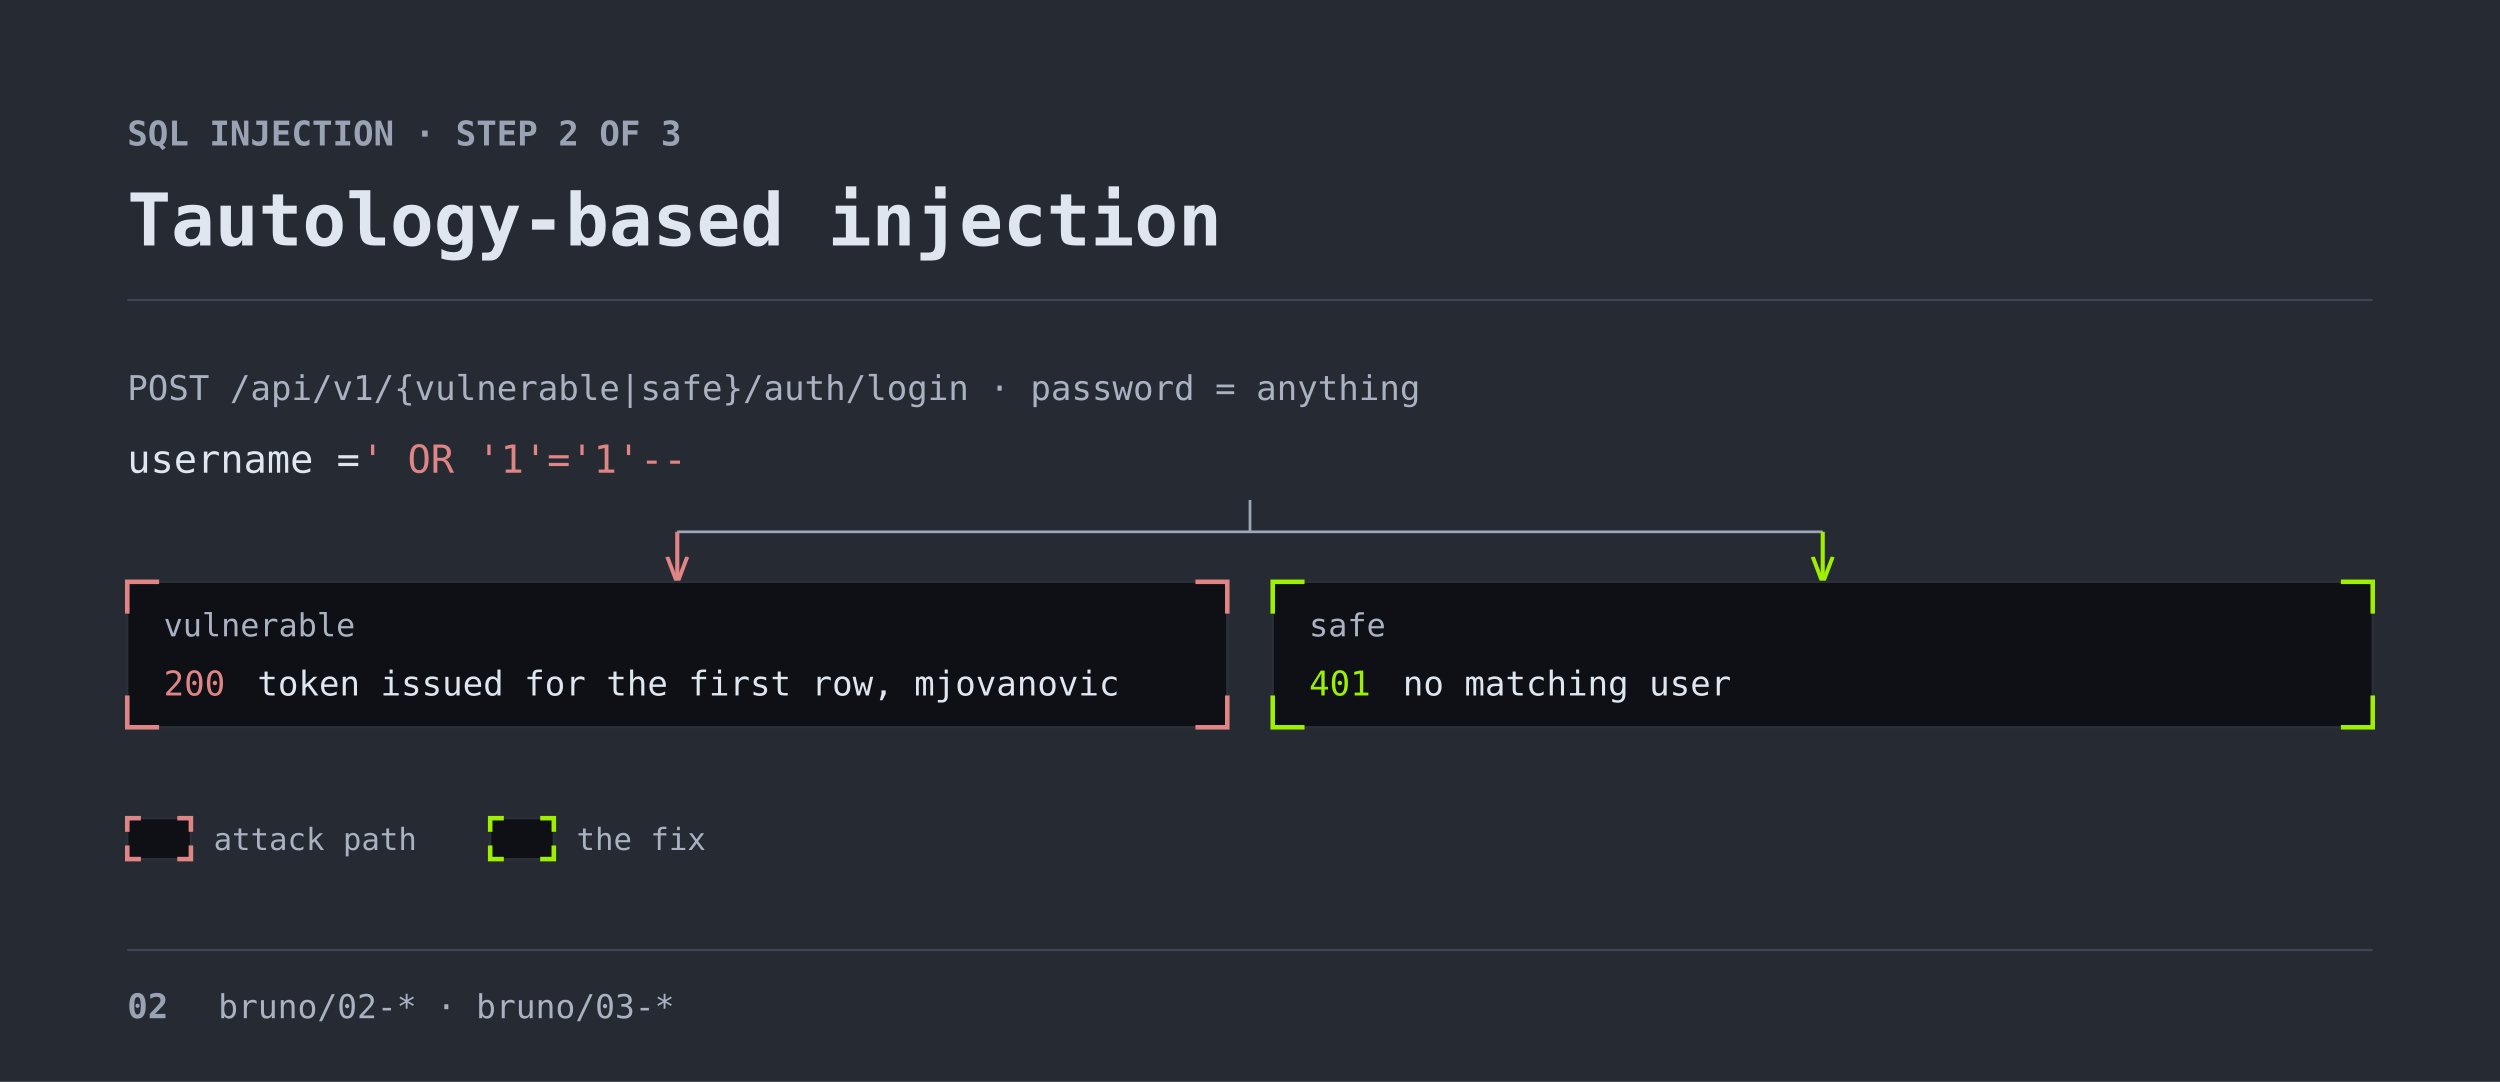
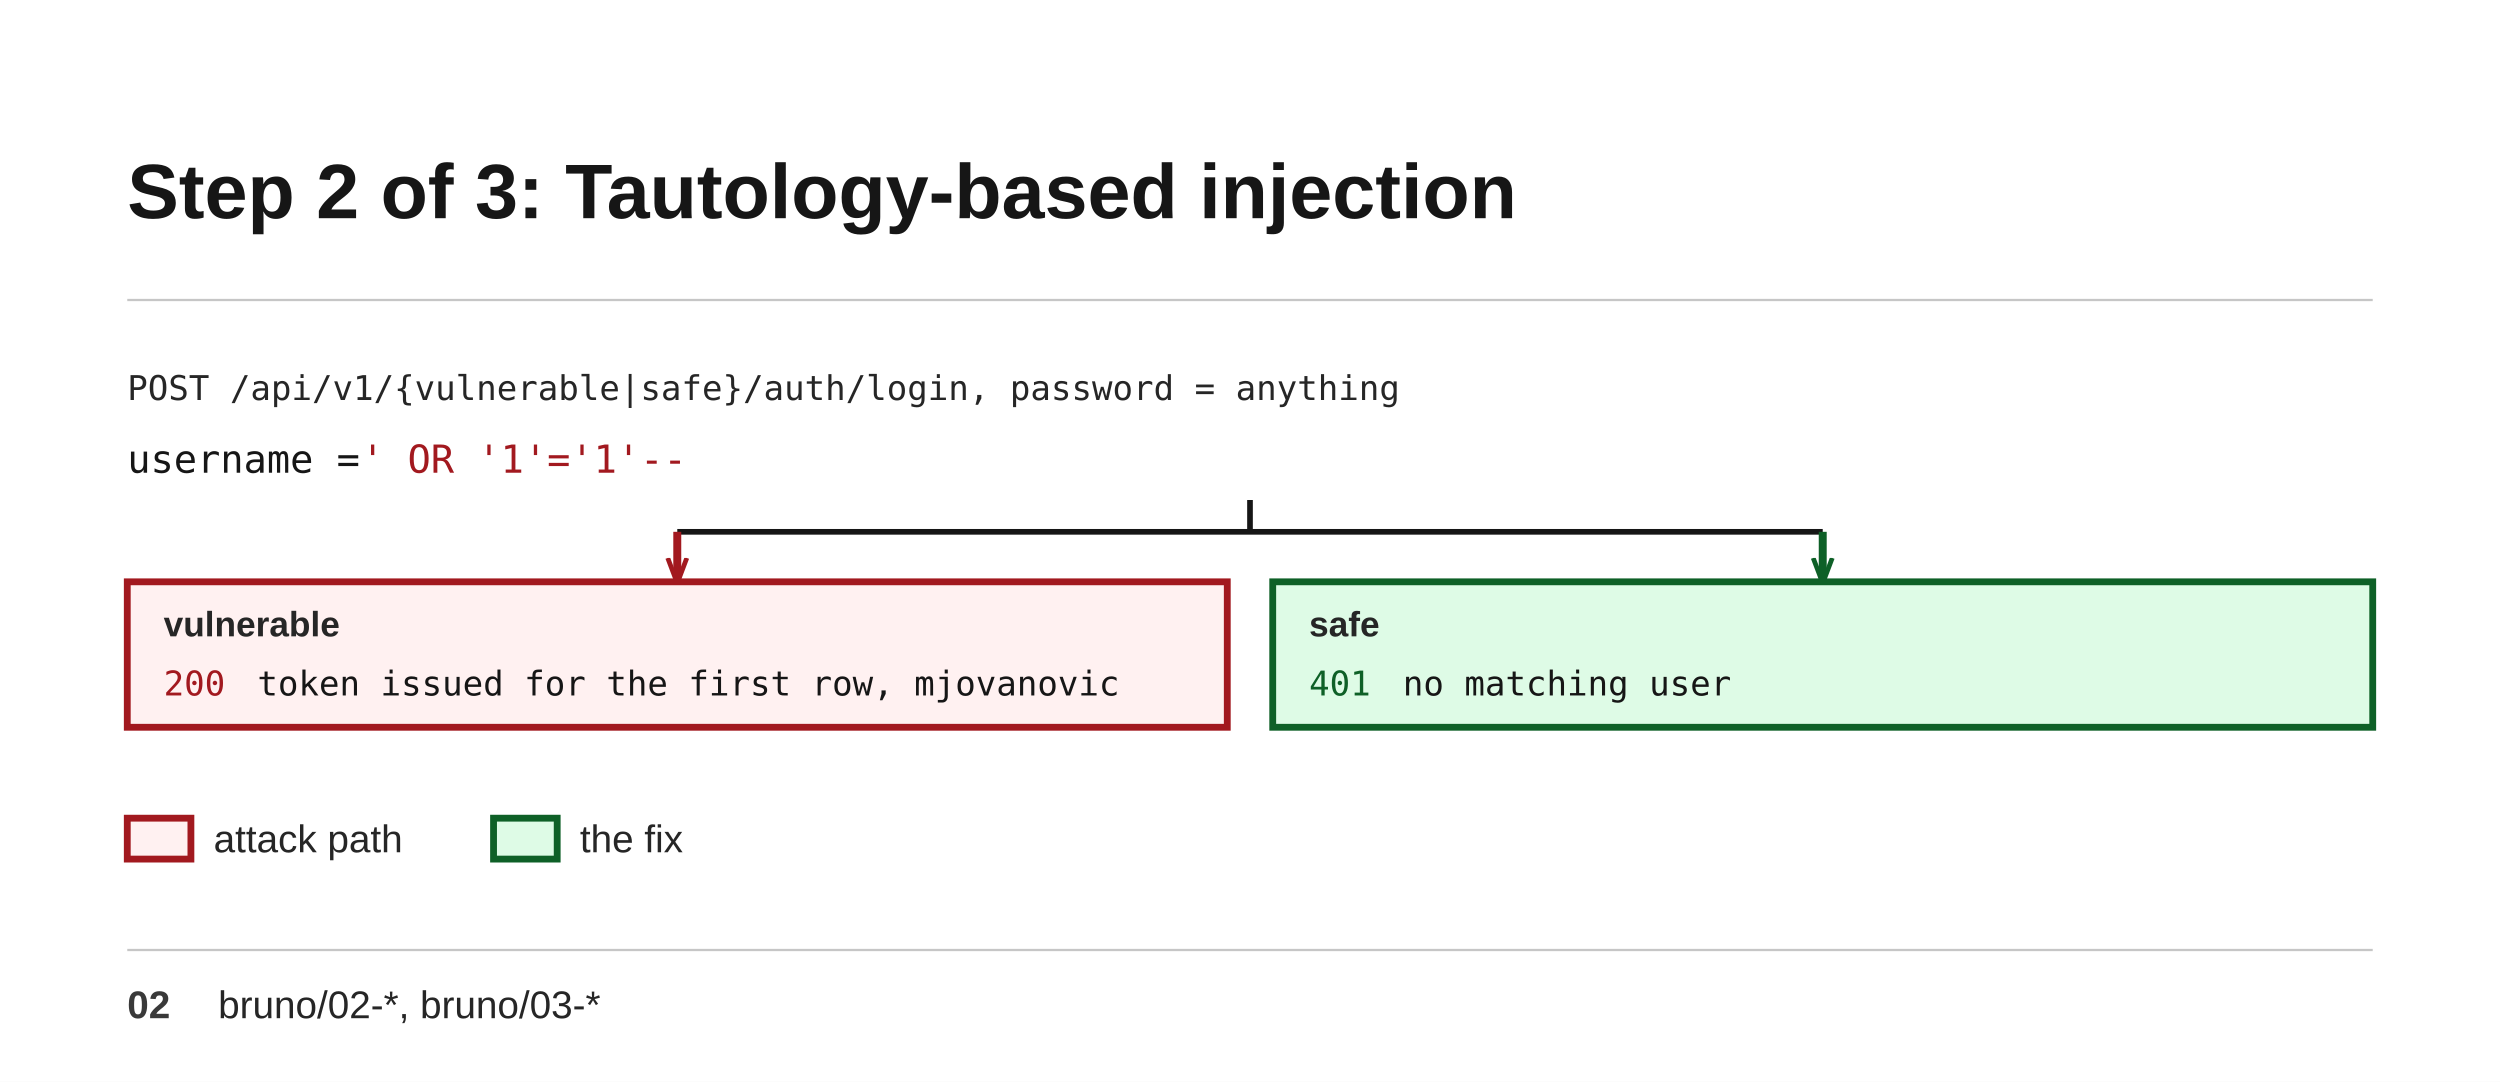
<svg xmlns="http://www.w3.org/2000/svg" viewBox="0 0 1100 476" width="1100" height="476" role="img" aria-labelledby="t d">
  <defs>
-     <marker id="to" viewBox="0 0 8 8" refX="7" refY="4" markerWidth="7" markerHeight="7" orient="auto-start-reverse">
-       <path d="M0,1.2 L7.4,4 L0,6.8" fill="none" stroke="#9DA6B7" stroke-width="1.1" />
+     <marker id="to" viewBox="0 0 8 8" refX="7" refY="4" markerWidth="12" markerHeight="12" markerUnits="userSpaceOnUse" orient="auto-start-reverse">
+       <path d="M0,1.2 L7.4,4 L0,6.8" fill="none" stroke="#161616" stroke-width="1.4" />
    </marker>
-     <marker id="to-ink" viewBox="0 0 8 8" refX="7" refY="4" markerWidth="7" markerHeight="7" orient="auto-start-reverse">
-       <path d="M0,1.2 L7.4,4 L0,6.8" fill="none" stroke="#E0E6F0" stroke-width="1.1" />
+     <marker id="to-ink" viewBox="0 0 8 8" refX="7" refY="4" markerWidth="12" markerHeight="12" markerUnits="userSpaceOnUse" orient="auto-start-reverse">
+       <path d="M0,1.2 L7.4,4 L0,6.8" fill="none" stroke="#161616" stroke-width="1.4" />
    </marker>
-     <marker id="to-accent" viewBox="0 0 8 8" refX="7" refY="4" markerWidth="7" markerHeight="7" orient="auto-start-reverse">
-       <path d="M0,1.2 L7.4,4 L0,6.8" fill="none" stroke="#E08585" stroke-width="1.1" />
+     <marker id="to-accent" viewBox="0 0 8 8" refX="7" refY="4" markerWidth="12" markerHeight="12" markerUnits="userSpaceOnUse" orient="auto-start-reverse">
+       <path d="M0,1.2 L7.4,4 L0,6.8" fill="none" stroke="#A2191F" stroke-width="1.4" />
    </marker>
-     <marker id="to-safe" viewBox="0 0 8 8" refX="7" refY="4" markerWidth="7" markerHeight="7" orient="auto-start-reverse">
-       <path d="M0,1.2 L7.4,4 L0,6.8" fill="none" stroke="#9FEF00" stroke-width="1.1" />
+     <marker id="to-safe" viewBox="0 0 8 8" refX="7" refY="4" markerWidth="12" markerHeight="12" markerUnits="userSpaceOnUse" orient="auto-start-reverse">
+       <path d="M0,1.2 L7.4,4 L0,6.8" fill="none" stroke="#0E6027" stroke-width="1.4" />
    </marker>
  </defs>
-   <rect width="1100" height="476" fill="#252A33" />
-   <text x="56" y="64" fill="#9AA3B4" font-family="Consolas, 'Cascadia Mono', 'SF Mono', Menlo, monospace" font-size="15" font-weight="700" xml:space="preserve" textLength="222.75" lengthAdjust="spacingAndGlyphs">SQL INJECTION · STEP 2 OF 3</text>
-   <text x="56" y="108" fill="#E0E6F0" font-family="Consolas, 'Cascadia Mono', 'SF Mono', Menlo, monospace" font-size="32" font-weight="700" xml:space="preserve" textLength="440.0" lengthAdjust="spacingAndGlyphs">Tautology-based injection</text>
-   <polyline points="56,132 1044,132" fill="none" stroke="#3F4552" stroke-width="1" />
-   <text x="56" y="176" fill="#AAB2C2" font-family="Consolas, 'Cascadia Mono', 'SF Mono', Menlo, monospace" font-size="15" font-weight="400" xml:space="preserve" textLength="519.75" lengthAdjust="spacingAndGlyphs">POST /api/v1/{vulnerable|safe}/auth/login · password = anything</text>
-   <text x="56" y="208" fill="#E0E6F0" font-family="Consolas, 'Cascadia Mono', 'SF Mono', Menlo, monospace" font-size="17" font-weight="400" xml:space="preserve" textLength="102.85" lengthAdjust="spacingAndGlyphs">username = </text>
-   <text x="158.85" y="208" fill="#E08585" font-family="Consolas, 'Cascadia Mono', 'SF Mono', Menlo, monospace" font-size="17" font-weight="400" xml:space="preserve" textLength="130.9" lengthAdjust="spacingAndGlyphs">' OR '1'='1'--</text>
-   <polyline points="550.0,220 550.0,234" fill="none" stroke="#9DA6B7" stroke-width="1.2" />
-   <polyline points="298.0,234 802.0,234" fill="none" stroke="#9DA6B7" stroke-width="1.2" />
-   <polyline points="298.0,234 298.0,256" fill="none" stroke="#E08585" stroke-width="1.8" marker-end="url(#to-accent)" />
-   <polyline points="802.0,234 802.0,256" fill="none" stroke="#9FEF00" stroke-width="1.8" marker-end="url(#to-safe)" />
-   <rect x="56" y="256" width="484" height="64" rx="0" fill="#0E1015" stroke="#2A2F38" stroke-width="1" stroke-opacity="1" />
-   <path class="corners corners-attack" d="M56,270 V256 H70 M540,270 V256 H526 M56,306 V320 H70 M540,306 V320 H526" fill="none" stroke="#E08585" stroke-width="2" />
-   <text x="72" y="280" fill="#AAB2C2" font-family="Consolas, 'Cascadia Mono', 'SF Mono', Menlo, monospace" font-size="14" font-weight="400" xml:space="preserve" textLength="77.0" lengthAdjust="spacingAndGlyphs">vulnerable</text>
-   <text x="72" y="306" fill="#E08585" font-family="Consolas, 'Cascadia Mono', 'SF Mono', Menlo, monospace" font-size="15" font-weight="400" xml:space="preserve" textLength="41.25" lengthAdjust="spacingAndGlyphs">200  </text>
-   <text x="113.25" y="306" fill="#E0E6F0" font-family="Consolas, 'Cascadia Mono', 'SF Mono', Menlo, monospace" font-size="15" font-weight="400" xml:space="preserve" textLength="346.5" lengthAdjust="spacingAndGlyphs">token issued for the first row, mjovanovic</text>
-   <rect x="560" y="256" width="484" height="64" rx="0" fill="#0E1015" stroke="#2A2F38" stroke-width="1" stroke-opacity="1" />
-   <path class="corners corners-fix" d="M560,270 V256 H574 M1044,270 V256 H1030 M560,306 V320 H574 M1044,306 V320 H1030" fill="none" stroke="#9FEF00" stroke-width="2" />
-   <text x="576" y="280" fill="#AAB2C2" font-family="Consolas, 'Cascadia Mono', 'SF Mono', Menlo, monospace" font-size="14" font-weight="400" xml:space="preserve" textLength="30.8" lengthAdjust="spacingAndGlyphs">safe</text>
-   <text x="576" y="306" fill="#9FEF00" font-family="Consolas, 'Cascadia Mono', 'SF Mono', Menlo, monospace" font-size="15" font-weight="400" xml:space="preserve" textLength="41.25" lengthAdjust="spacingAndGlyphs">401  </text>
-   <text x="617.25" y="306" fill="#E0E6F0" font-family="Consolas, 'Cascadia Mono', 'SF Mono', Menlo, monospace" font-size="15" font-weight="400" xml:space="preserve" textLength="132.0" lengthAdjust="spacingAndGlyphs">no matching user</text>
+   <rect width="1100" height="476" fill="#FFFFFF" />
+   <text x="56" y="96" fill="#161616" font-family="Arial, 'Liberation Sans', Helvetica, sans-serif" font-size="34" font-weight="700" xml:space="preserve" textLength="614.01" lengthAdjust="spacingAndGlyphs">Step 2 of 3: Tautology-based injection</text>
+   <polyline points="56,132 1044,132" fill="none" stroke="#C6C6C6" stroke-width="1" />
+   <text x="56" y="176" fill="#262626" font-family="Consolas, 'Cascadia Mono', 'SF Mono', Menlo, monospace" font-size="15" font-weight="400" xml:space="preserve" textLength="511.5" lengthAdjust="spacingAndGlyphs">POST /api/v1/{vulnerable|safe}/auth/login, password = anything</text>
+   <text x="56" y="208" fill="#161616" font-family="Consolas, 'Cascadia Mono', 'SF Mono', Menlo, monospace" font-size="17" font-weight="400" xml:space="preserve" textLength="102.85" lengthAdjust="spacingAndGlyphs">username = </text>
+   <text x="158.85" y="208" fill="#A2191F" font-family="Consolas, 'Cascadia Mono', 'SF Mono', Menlo, monospace" font-size="17" font-weight="400" xml:space="preserve" textLength="130.9" lengthAdjust="spacingAndGlyphs">' OR '1'='1'--</text>
+   <polyline points="550.0,220 550.0,234" fill="none" stroke="#161616" stroke-width="2.5" />
+   <polyline points="298.0,234 802.0,234" fill="none" stroke="#161616" stroke-width="2.5" />
+   <polyline points="298.0,234 298.0,256" fill="none" stroke="#A2191F" stroke-width="3.5" marker-end="url(#to-accent)" />
+   <polyline points="802.0,234 802.0,256" fill="none" stroke="#0E6027" stroke-width="3.5" marker-end="url(#to-safe)" />
+   <rect x="56" y="256" width="484" height="64" fill="#FFF1F1" stroke="#A2191F" stroke-width="3" class="frame frame-attack" />
+   <text x="72" y="280" fill="#262626" font-family="Arial, 'Liberation Sans', Helvetica, sans-serif" font-size="15.5" font-weight="700" xml:space="preserve" textLength="77.53" lengthAdjust="spacingAndGlyphs">vulnerable</text>
+   <text x="72" y="306" fill="#A2191F" font-family="Consolas, 'Cascadia Mono', 'SF Mono', Menlo, monospace" font-size="15" font-weight="400" xml:space="preserve" textLength="41.25" lengthAdjust="spacingAndGlyphs">200  </text>
+   <text x="113.25" y="306" fill="#161616" font-family="Consolas, 'Cascadia Mono', 'SF Mono', Menlo, monospace" font-size="15" font-weight="400" xml:space="preserve" textLength="346.5" lengthAdjust="spacingAndGlyphs">token issued for the first row, mjovanovic</text>
+   <rect x="560" y="256" width="484" height="64" fill="#DEFBE6" stroke="#0E6027" stroke-width="3" class="frame frame-fix" />
+   <text x="576" y="280" fill="#262626" font-family="Arial, 'Liberation Sans', Helvetica, sans-serif" font-size="15.5" font-weight="700" xml:space="preserve" textLength="31.02" lengthAdjust="spacingAndGlyphs">safe</text>
+   <text x="576" y="306" fill="#0E6027" font-family="Consolas, 'Cascadia Mono', 'SF Mono', Menlo, monospace" font-size="15" font-weight="400" xml:space="preserve" textLength="41.25" lengthAdjust="spacingAndGlyphs">401  </text>
+   <text x="617.25" y="306" fill="#161616" font-family="Consolas, 'Cascadia Mono', 'SF Mono', Menlo, monospace" font-size="15" font-weight="400" xml:space="preserve" textLength="132.0" lengthAdjust="spacingAndGlyphs">no matching user</text>
  <g class="key">
-     <rect x="56" y="360" width="28" height="18" rx="0" fill="#0E1015" stroke="#2A2F38" stroke-width="1" stroke-opacity="1" />
-     <path class="corners" d="M56,366 V360 H62 M84,366 V360 H78 M56,372 V378 H62 M84,372 V378 H78" fill="none" stroke="#E08585" stroke-width="2" />
-     <text x="94" y="374" fill="#AAB2C2" font-family="Consolas, 'Cascadia Mono', 'SF Mono', Menlo, monospace" font-size="13.5" font-weight="400" xml:space="preserve" textLength="81.68" lengthAdjust="spacingAndGlyphs">attack path</text>
-     <rect x="215.68" y="360" width="28" height="18" rx="0" fill="#0E1015" stroke="#2A2F38" stroke-width="1" stroke-opacity="1" />
-     <path class="corners" d="M215.68,366 V360 H221.68 M243.68,366 V360 H237.68 M215.68,372 V378 H221.68 M243.68,372 V378 H237.68" fill="none" stroke="#9FEF00" stroke-width="2" />
-     <text x="253.68" y="374" fill="#AAB2C2" font-family="Consolas, 'Cascadia Mono', 'SF Mono', Menlo, monospace" font-size="13.5" font-weight="400" xml:space="preserve" textLength="51.98" lengthAdjust="spacingAndGlyphs">the fix</text>
+     <rect x="56" y="360" width="28" height="18" fill="#FFF1F1" stroke="#A2191F" stroke-width="3" class="frame" />
+     <text x="94" y="375" fill="#262626" font-family="Arial, 'Liberation Sans', Helvetica, sans-serif" font-size="17" font-weight="400" xml:space="preserve" textLength="83.16" lengthAdjust="spacingAndGlyphs">attack path</text>
+     <rect x="217.16" y="360" width="28" height="18" fill="#DEFBE6" stroke="#0E6027" stroke-width="3" class="frame" />
+     <text x="255.16" y="375" fill="#262626" font-family="Arial, 'Liberation Sans', Helvetica, sans-serif" font-size="17" font-weight="400" xml:space="preserve" textLength="45.36" lengthAdjust="spacingAndGlyphs">the fix</text>
  </g>
-   <polyline points="56,418 1044,418" fill="none" stroke="#3F4552" stroke-width="1" />
-   <text x="56" y="448" fill="#9AA3B4" font-family="Consolas, 'Cascadia Mono', 'SF Mono', Menlo, monospace" font-size="15" font-weight="700" xml:space="preserve" textLength="16.5" lengthAdjust="spacingAndGlyphs">02</text>
-   <text x="96" y="448" fill="#AAB2C2" font-family="Consolas, 'Cascadia Mono', 'SF Mono', Menlo, monospace" font-size="14.5" font-weight="400" xml:space="preserve" textLength="183.43" lengthAdjust="spacingAndGlyphs">bruno/02-* · bruno/03-*</text>
+   <polyline points="56,418 1044,418" fill="none" stroke="#C6C6C6" stroke-width="1" />
+   <text x="56" y="448" fill="#393939" font-family="Arial, 'Liberation Sans', Helvetica, sans-serif" font-size="17" font-weight="700" xml:space="preserve" textLength="18.9" lengthAdjust="spacingAndGlyphs">02</text>
+   <text x="96" y="448" fill="#262626" font-family="Arial, 'Liberation Sans', Helvetica, sans-serif" font-size="17" font-weight="400" xml:space="preserve" textLength="168.2" lengthAdjust="spacingAndGlyphs">bruno/02-*, bruno/03-*</text>
</svg>
